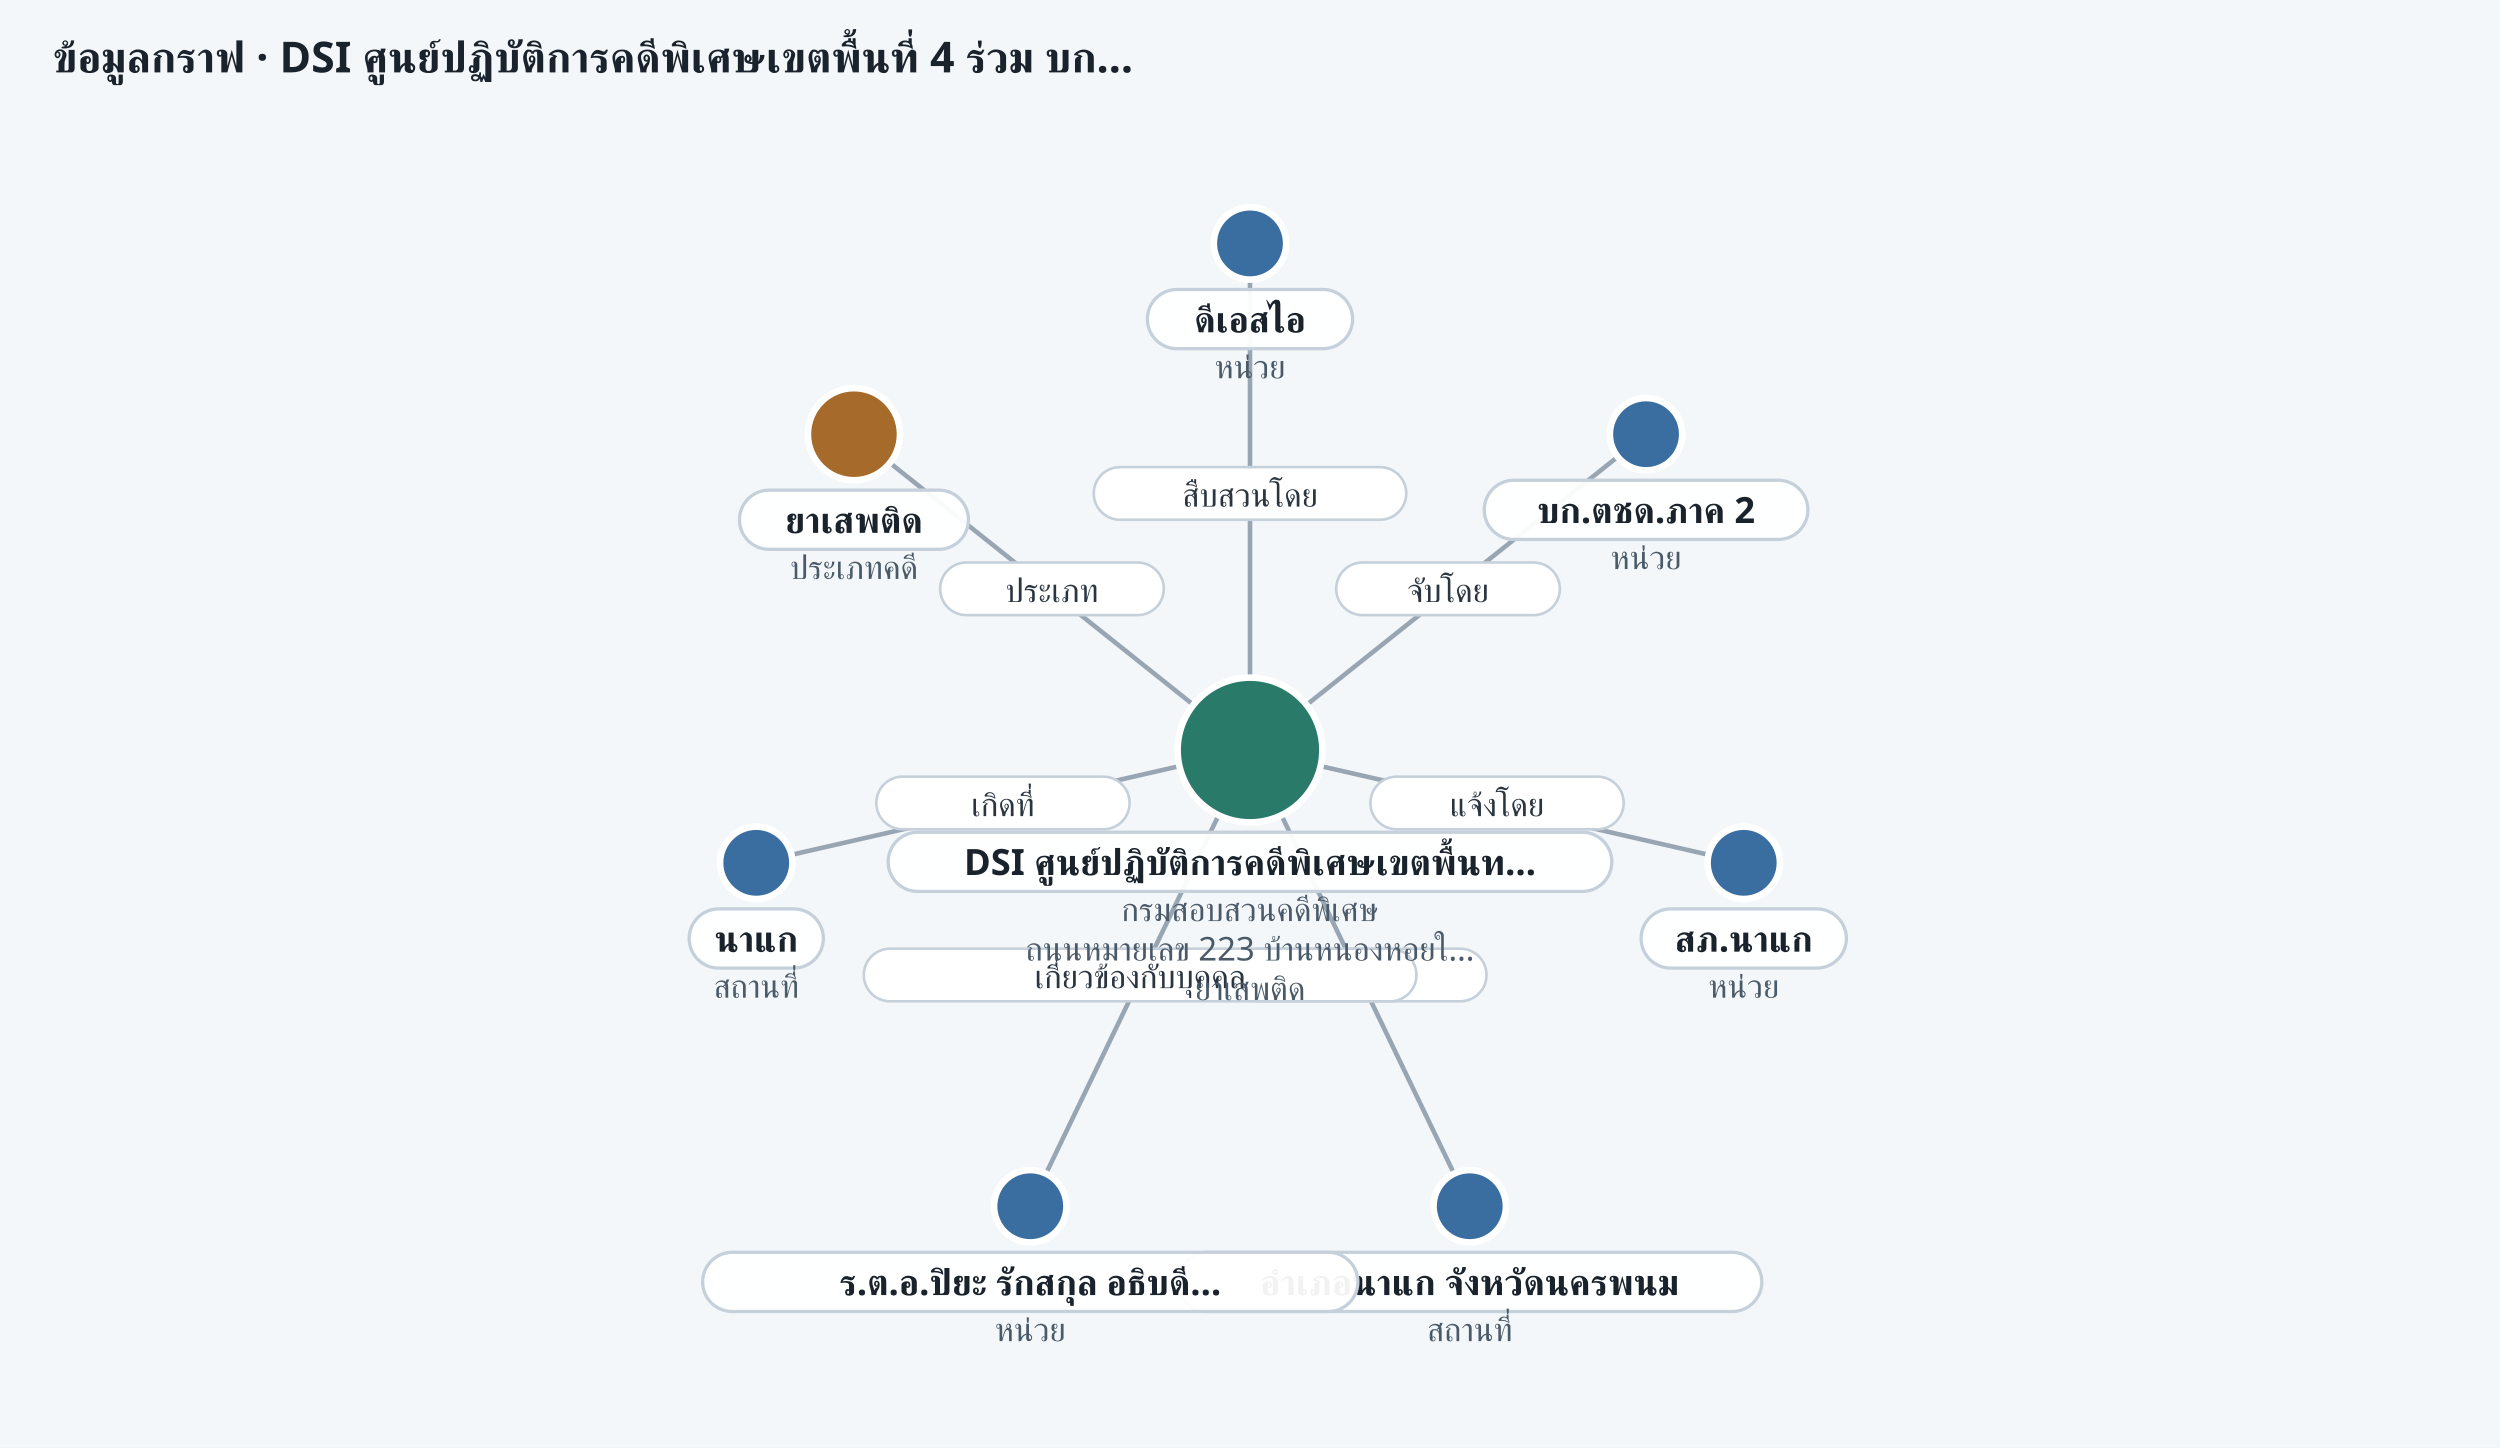
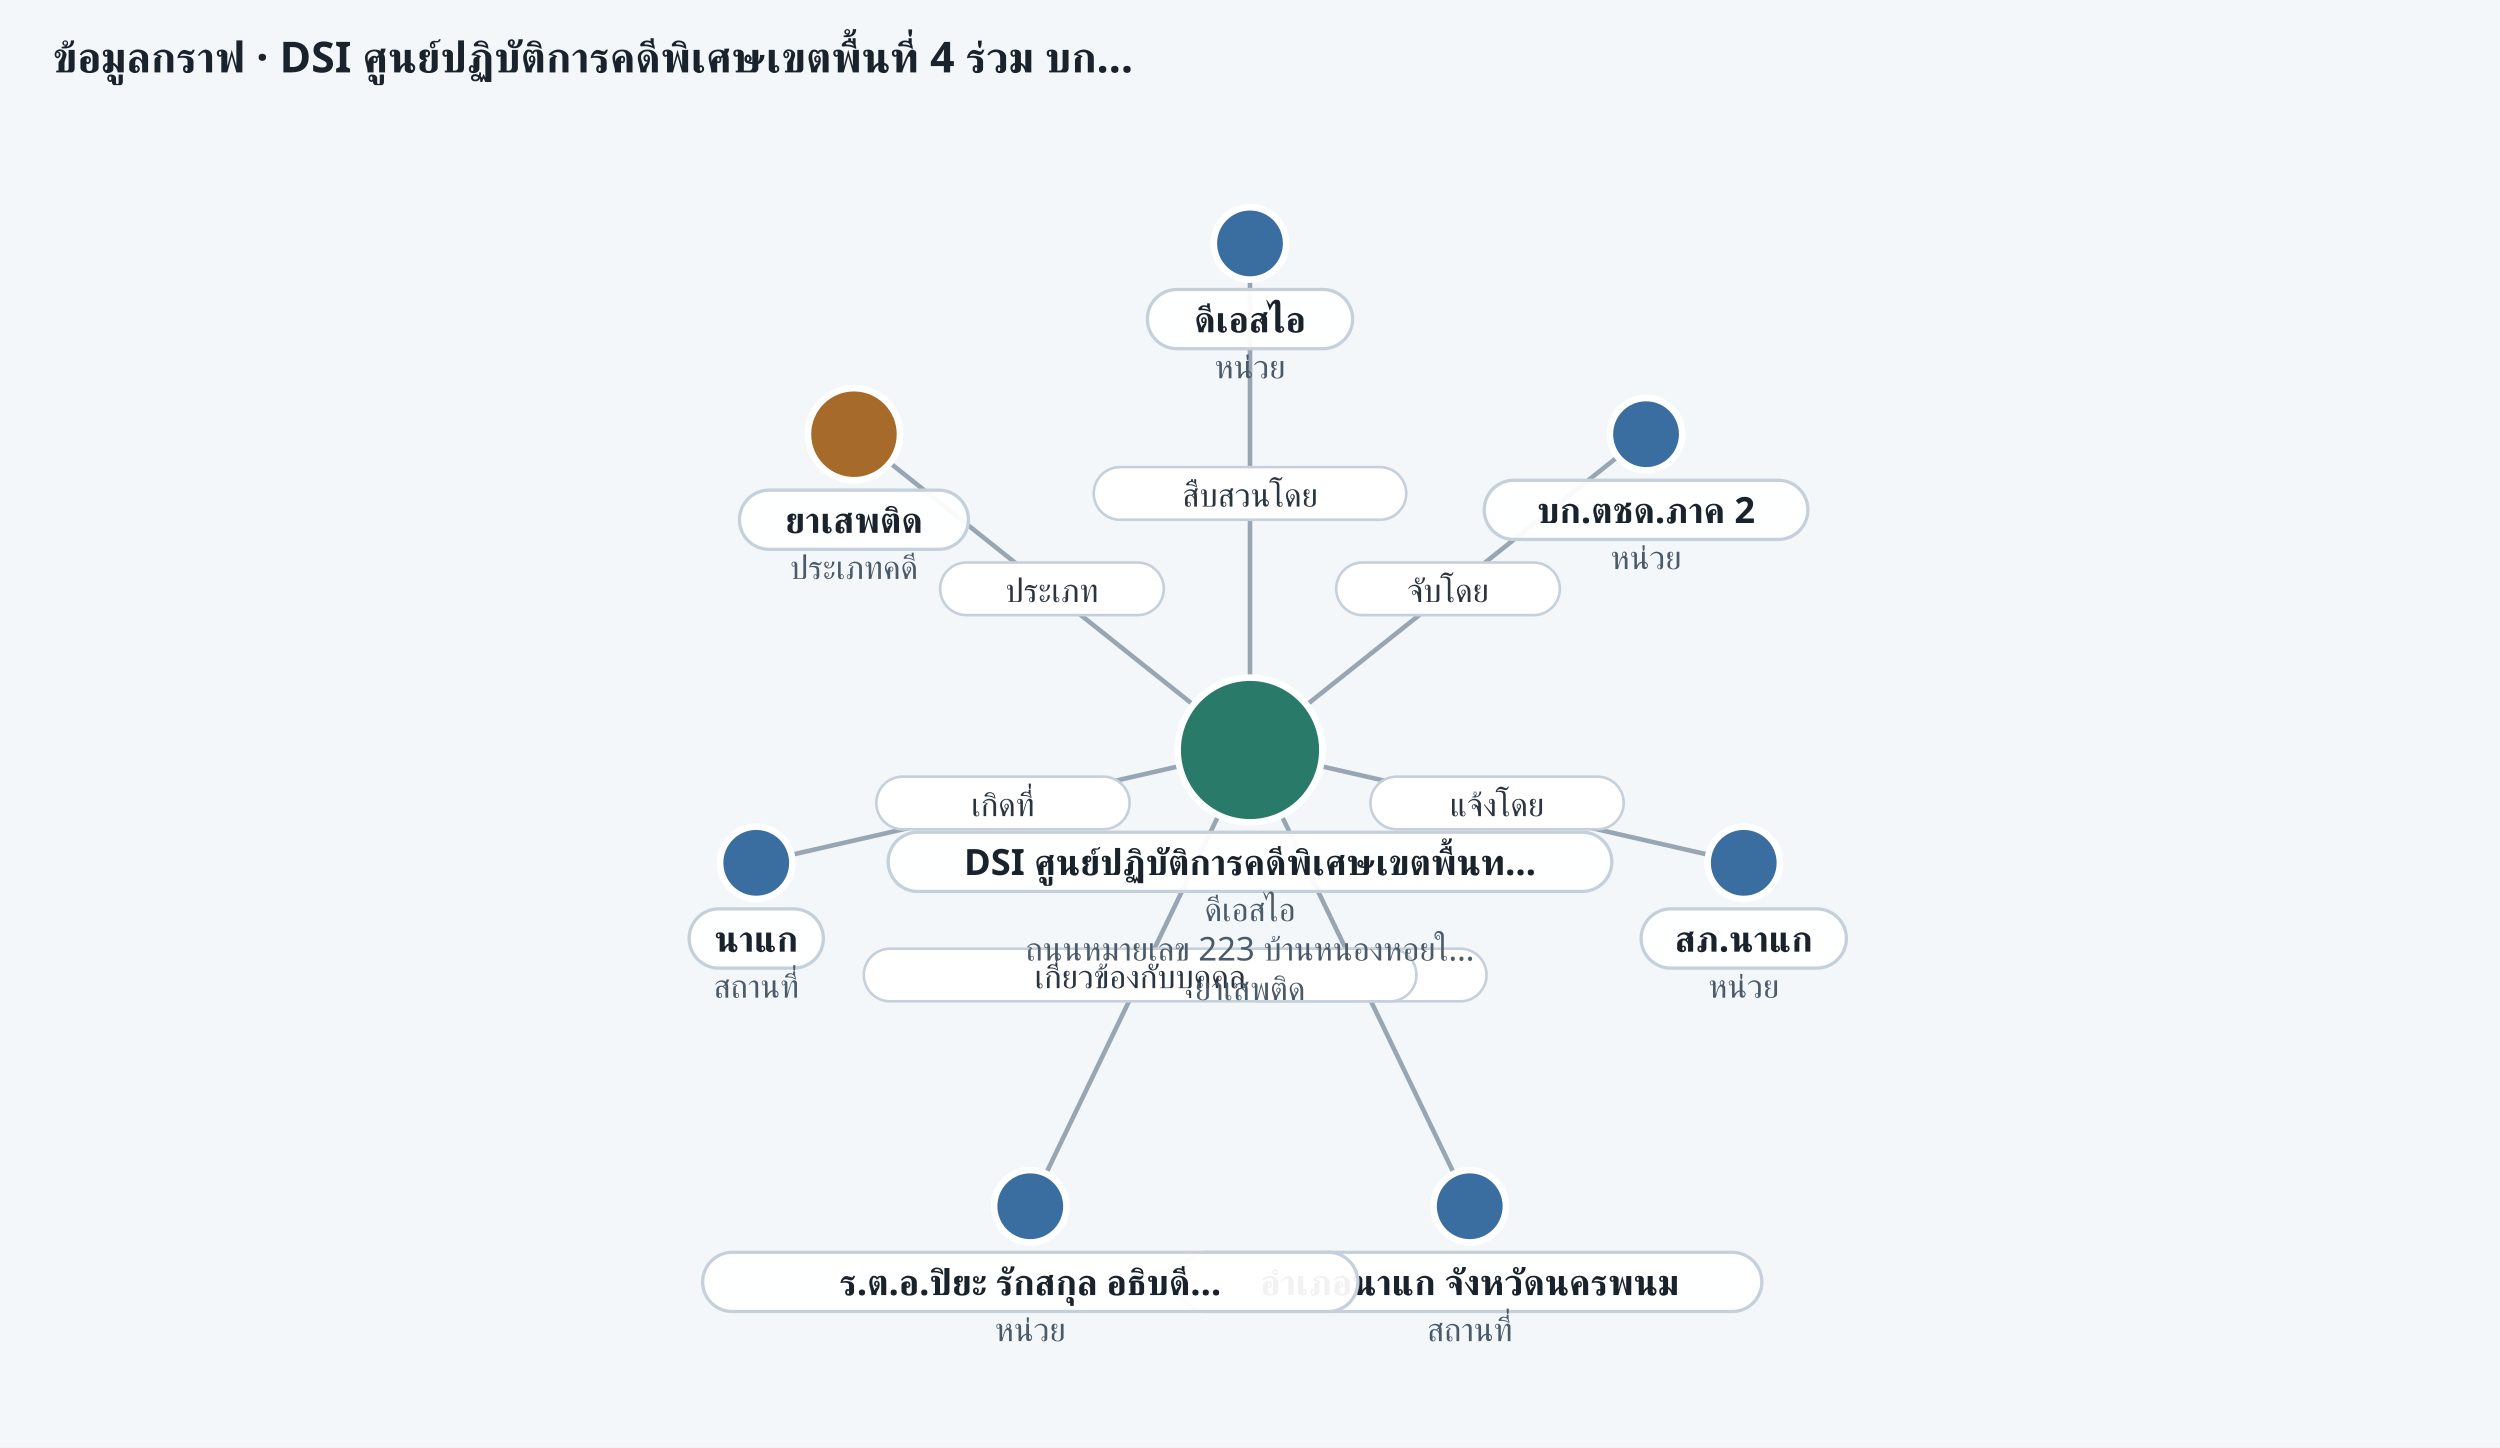
<svg xmlns="http://www.w3.org/2000/svg" width="760" height="440" viewBox="0 0 760 440" role="img" aria-label="ego graph 20261107-drug-01">
  <rect width="100%" height="100%" fill="#f4f7fa" />
  <text x="16" y="22" font-size="13" font-weight="700" fill="#1a222c" font-family="Sarabun, Anuphan, sans-serif">ข้อมูลกราฟ · DSI ศูนย์ปฏิบัติการคดีพิเศษเขตพื้นที่ 4 ร่วม บก…</text>
  <line x1="380.0" y1="228.0" x2="380.0" y2="74.0" stroke="#7a8a9a" stroke-width="1.4" opacity="0.75" />
  <rect x="332.5" y="142.0" width="95.0" height="16" rx="8" fill="#fff" stroke="#c5d0da" stroke-width="0.8" />
  <text x="380.0" y="154.0" text-anchor="middle" font-size="10" fill="#2a3540" font-family="Sarabun, Anuphan, sans-serif">สืบสวนโดย</text>
  <line x1="380.0" y1="228.0" x2="500.4" y2="132.0" stroke="#7a8a9a" stroke-width="1.4" opacity="0.75" />
  <rect x="406.2" y="171.0" width="68.0" height="16" rx="8" fill="#fff" stroke="#c5d0da" stroke-width="0.8" />
  <text x="440.2" y="183.0" text-anchor="middle" font-size="10" fill="#2a3540" font-family="Sarabun, Anuphan, sans-serif">จับโดย</text>
  <line x1="380.0" y1="228.0" x2="530.1" y2="262.3" stroke="#7a8a9a" stroke-width="1.4" opacity="0.75" />
  <rect x="416.6" y="236.1" width="77.0" height="16" rx="8" fill="#fff" stroke="#c5d0da" stroke-width="0.8" />
  <text x="455.1" y="248.1" text-anchor="middle" font-size="10" fill="#2a3540" font-family="Sarabun, Anuphan, sans-serif">แจ้งโดย</text>
  <line x1="380.0" y1="228.0" x2="446.8" y2="366.7" stroke="#7a8a9a" stroke-width="1.4" opacity="0.75" />
  <rect x="374.9" y="288.4" width="77.0" height="16" rx="8" fill="#fff" stroke="#c5d0da" stroke-width="0.8" />
  <text x="413.4" y="300.4" text-anchor="middle" font-size="10" fill="#2a3540" font-family="Sarabun, Anuphan, sans-serif">เกิดที่</text>
  <line x1="380.0" y1="228.0" x2="313.2" y2="366.7" stroke="#7a8a9a" stroke-width="1.4" opacity="0.75" />
  <rect x="262.6" y="288.4" width="168.0" height="16" rx="8" fill="#fff" stroke="#c5d0da" stroke-width="0.8" />
  <text x="346.6" y="300.4" text-anchor="middle" font-size="10" fill="#2a3540" font-family="Sarabun, Anuphan, sans-serif">เกี่ยวข้องกับบุคคล</text>
  <line x1="380.0" y1="228.0" x2="229.9" y2="262.3" stroke="#7a8a9a" stroke-width="1.4" opacity="0.75" />
  <rect x="266.4" y="236.1" width="77.0" height="16" rx="8" fill="#fff" stroke="#c5d0da" stroke-width="0.8" />
  <text x="304.9" y="248.1" text-anchor="middle" font-size="10" fill="#2a3540" font-family="Sarabun, Anuphan, sans-serif">เกิดที่</text>
  <line x1="380.0" y1="228.0" x2="259.6" y2="132.0" stroke="#7a8a9a" stroke-width="1.4" opacity="0.75" />
  <rect x="285.8" y="171.0" width="68.0" height="16" rx="8" fill="#fff" stroke="#c5d0da" stroke-width="0.8" />
  <text x="319.8" y="183.0" text-anchor="middle" font-size="10" fill="#2a3540" font-family="Sarabun, Anuphan, sans-serif">ประเภท</text>
  <circle cx="380.0" cy="228.0" r="22" fill="#2a7a6a" stroke="#fff" stroke-width="2" />
  <rect x="270.0" y="253.0" width="220.0" height="18" rx="9" fill="rgba(255,255,255,0.94)" stroke="#c5d0da" />
  <text x="380.0" y="266.0" text-anchor="middle" font-size="11" font-weight="600" fill="#1a222c" font-family="Sarabun, Anuphan, sans-serif">DSI ศูนย์ปฏิบัติการคดีพิเศษเขตพื้นท…</text>
-   <text x="380.0" y="280.0" text-anchor="middle" font-size="10" fill="#4a5a68" font-family="Sarabun, Anuphan, sans-serif">กรมสอบสวนคดีพิเศษ</text>
+   <text x="380.0" y="280.0" text-anchor="middle" font-size="10" fill="#4a5a68" font-family="Sarabun, Anuphan, sans-serif">ดีเอสไอ</text>
  <text x="380.0" y="292.0" text-anchor="middle" font-size="10" fill="#4a5a68" font-family="Sarabun, Anuphan, sans-serif">ถนนหมายเลข 223 บ้านหนองหอยใ…</text>
  <text x="380.0" y="304.0" text-anchor="middle" font-size="10" fill="#4a5a68" font-family="Sarabun, Anuphan, sans-serif">ยาเสพติด</text>
  <circle cx="380.0" cy="74.0" r="11" fill="#3a6ea0" stroke="#fff" stroke-width="2" />
  <rect x="348.8" y="88.0" width="62.4" height="18" rx="9" fill="rgba(255,255,255,0.94)" stroke="#c5d0da" />
  <text x="380.0" y="101.0" text-anchor="middle" font-size="11" font-weight="600" fill="#1a222c" font-family="Sarabun, Anuphan, sans-serif">ดีเอสไอ</text>
  <text x="380.0" y="115.0" text-anchor="middle" font-size="10" fill="#4a5a68" font-family="Sarabun, Anuphan, sans-serif">หน่วย</text>
  <circle cx="500.4" cy="132.0" r="11" fill="#3a6ea0" stroke="#fff" stroke-width="2" />
  <rect x="451.2" y="146.0" width="98.4" height="18" rx="9" fill="rgba(255,255,255,0.94)" stroke="#c5d0da" />
  <text x="500.4" y="159.0" text-anchor="middle" font-size="11" font-weight="600" fill="#1a222c" font-family="Sarabun, Anuphan, sans-serif">บก.ตชด.ภาค 2</text>
  <text x="500.4" y="173.0" text-anchor="middle" font-size="10" fill="#4a5a68" font-family="Sarabun, Anuphan, sans-serif">หน่วย</text>
  <circle cx="530.1" cy="262.3" r="11" fill="#3a6ea0" stroke="#fff" stroke-width="2" />
  <rect x="498.9" y="276.3" width="62.4" height="18" rx="9" fill="rgba(255,255,255,0.94)" stroke="#c5d0da" />
  <text x="530.1" y="289.3" text-anchor="middle" font-size="11" font-weight="600" fill="#1a222c" font-family="Sarabun, Anuphan, sans-serif">สภ.นาแก</text>
  <text x="530.1" y="303.3" text-anchor="middle" font-size="10" fill="#4a5a68" font-family="Sarabun, Anuphan, sans-serif">หน่วย</text>
  <circle cx="446.8" cy="366.7" r="11" fill="#3a6ea0" stroke="#fff" stroke-width="2" />
  <rect x="358.0" y="380.7" width="177.6" height="18" rx="9" fill="rgba(255,255,255,0.94)" stroke="#c5d0da" />
  <text x="446.8" y="393.7" text-anchor="middle" font-size="11" font-weight="600" fill="#1a222c" font-family="Sarabun, Anuphan, sans-serif">อำเภอนาแก จังหวัดนครพนม</text>
  <text x="446.8" y="407.7" text-anchor="middle" font-size="10" fill="#4a5a68" font-family="Sarabun, Anuphan, sans-serif">สถานที่</text>
  <circle cx="313.2" cy="366.7" r="11" fill="#3a6ea0" stroke="#fff" stroke-width="2" />
  <rect x="213.6" y="380.7" width="199.2" height="18" rx="9" fill="rgba(255,255,255,0.94)" stroke="#c5d0da" />
  <text x="313.2" y="393.7" text-anchor="middle" font-size="11" font-weight="600" fill="#1a222c" font-family="Sarabun, Anuphan, sans-serif">ร.ต.อ.ปิยะ รักสกุล อธิบดี…</text>
  <text x="313.2" y="407.7" text-anchor="middle" font-size="10" fill="#4a5a68" font-family="Sarabun, Anuphan, sans-serif">หน่วย</text>
  <circle cx="229.9" cy="262.3" r="11" fill="#3a6ea0" stroke="#fff" stroke-width="2" />
  <rect x="209.5" y="276.3" width="40.8" height="18" rx="9" fill="rgba(255,255,255,0.94)" stroke="#c5d0da" />
  <text x="229.9" y="289.3" text-anchor="middle" font-size="11" font-weight="600" fill="#1a222c" font-family="Sarabun, Anuphan, sans-serif">นาแก</text>
  <text x="229.9" y="303.3" text-anchor="middle" font-size="10" fill="#4a5a68" font-family="Sarabun, Anuphan, sans-serif">สถานที่</text>
  <circle cx="259.6" cy="132.0" r="14" fill="#a66b2a" stroke="#fff" stroke-width="2" />
  <rect x="224.8" y="149.0" width="69.6" height="18" rx="9" fill="rgba(255,255,255,0.94)" stroke="#c5d0da" />
  <text x="259.6" y="162.0" text-anchor="middle" font-size="11" font-weight="600" fill="#1a222c" font-family="Sarabun, Anuphan, sans-serif">ยาเสพติด</text>
  <text x="259.6" y="176.0" text-anchor="middle" font-size="10" fill="#4a5a68" font-family="Sarabun, Anuphan, sans-serif">ประเภทคดี</text>
</svg>
